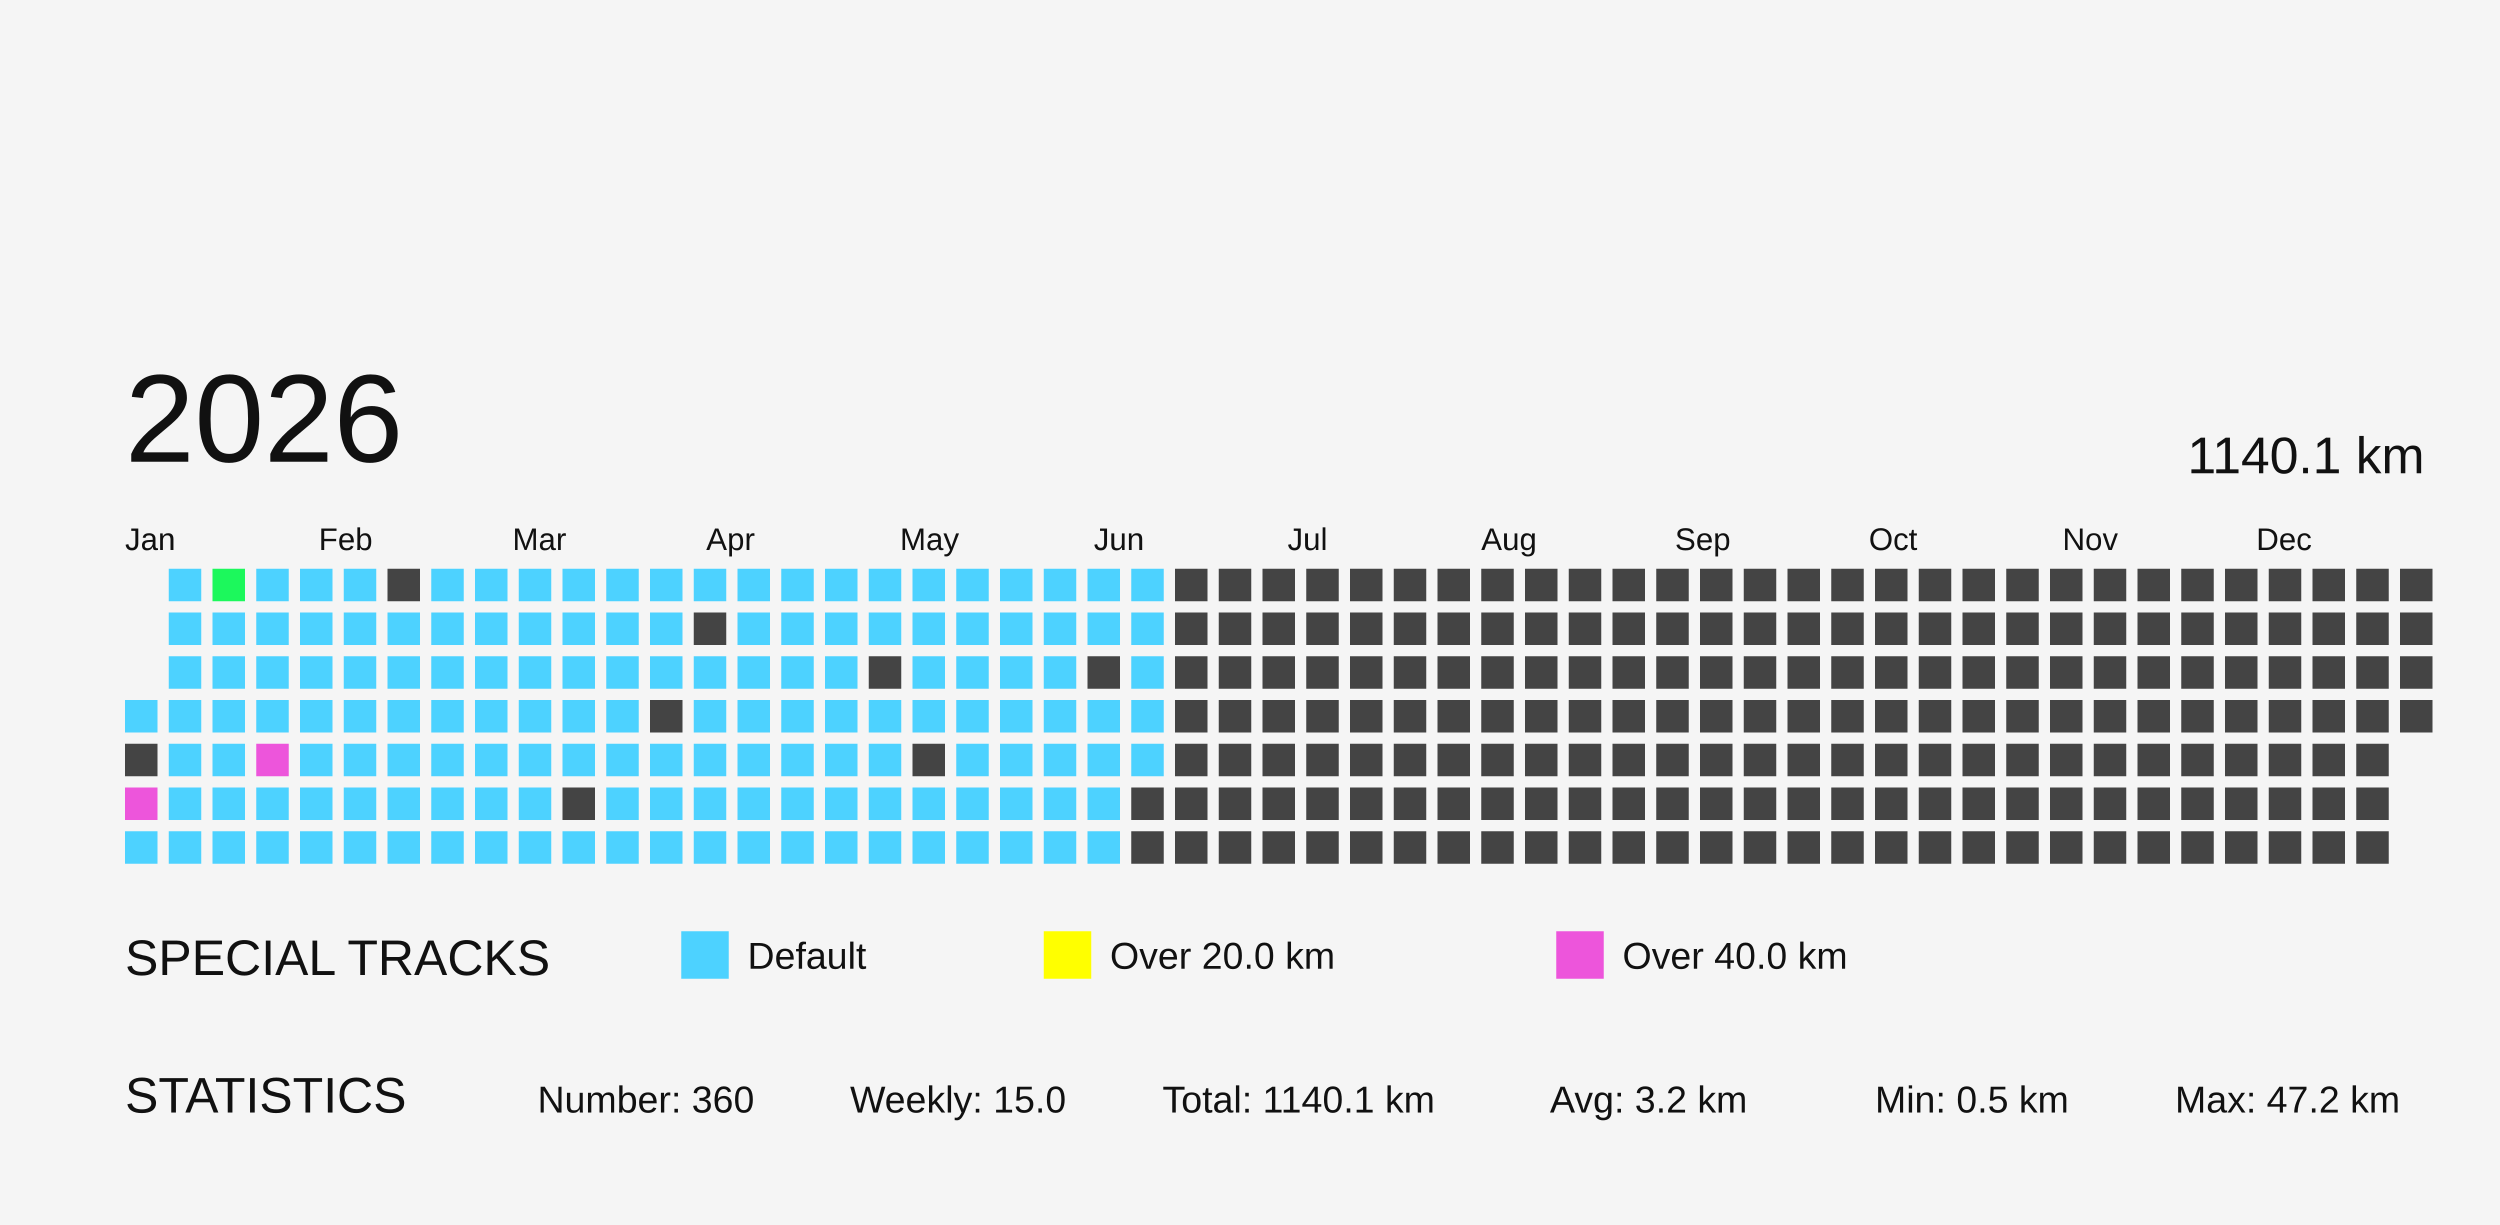
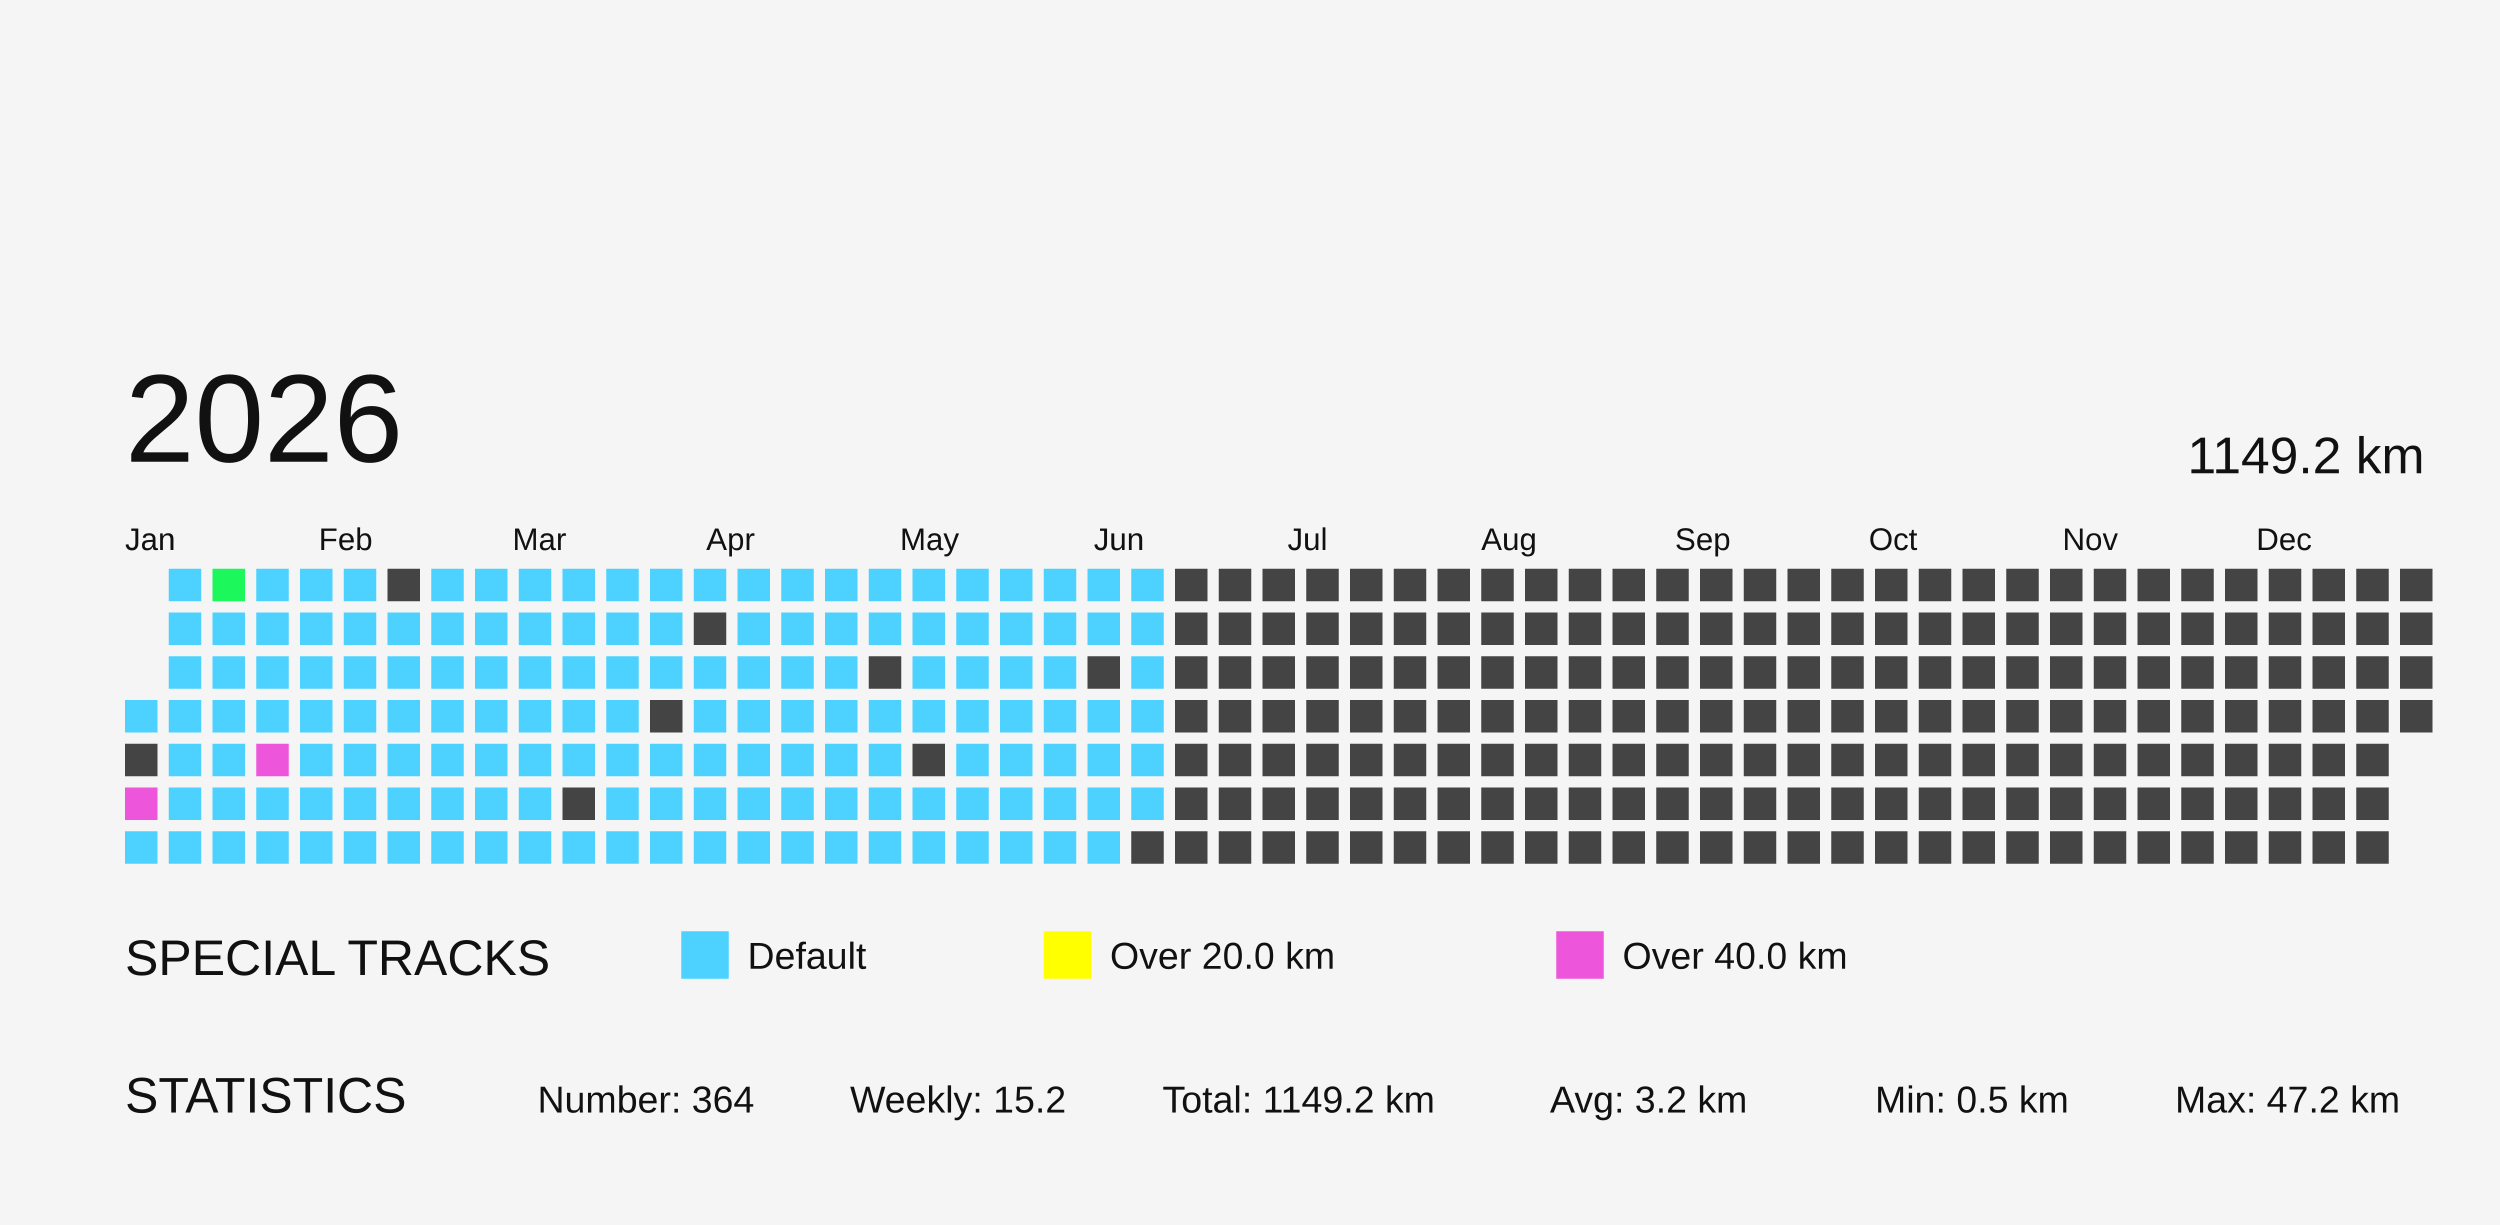
<svg xmlns="http://www.w3.org/2000/svg" baseProfile="full" height="98mm" version="1.1" viewBox="0,0,200,98" width="200mm">
  <defs>
    <pattern height="2" id="indoor-stripe" patternUnits="userSpaceOnUse" width="2">
      <line stroke="white" stroke-opacity="0.45" stroke-width="0.5" x1="0" x2="2" y1="2" y2="0" />
    </pattern>
  </defs>
  <rect fill="#f5f5f5" height="98" width="200" x="0" y="0" />
  <text fill="#111111" style="font-size:4px; font-family:Arial" x="10" y="78">SPECIAL TRACKS</text>
  <rect fill="#4DD2FF" height="2.8" stroke="#4DD2FF" width="2.8" x="55" y="75" />
  <text fill="#111111" style="font-size:3px; font-family:Arial" x="59.8" y="77.5">Default</text>
  <rect fill="#FFFF00" height="2.8" stroke="#FFFF00" width="2.8" x="84" y="75" />
  <text fill="#111111" style="font-size:3px; font-family:Arial" x="88.8" y="77.5">Over 20.0 km</text>
  <rect fill="#ED55DB" height="2.8" stroke="#ED55DB" width="2.8" x="125" y="75" />
  <text fill="#111111" style="font-size:3px; font-family:Arial" x="129.8" y="77.5">Over 40.0 km</text>
  <text fill="#111111" style="font-size:4px; font-family:Arial" x="10" y="89">STATISTICS</text>
-   <text fill="#111111" style="font-size:3px; font-family:Arial" x="43" y="89">Number: 360</text>
-   <text fill="#111111" style="font-size:3px; font-family:Arial" x="68" y="89">Weekly: 15.0</text>
-   <text fill="#111111" style="font-size:3px; font-family:Arial" x="93" y="89">Total: 1140.1 km</text>
+   <text fill="#111111" style="font-size:3px; font-family:Arial" x="43" y="89">Number: 364</text>
+   <text fill="#111111" style="font-size:3px; font-family:Arial" x="68" y="89">Weekly: 15.2</text>
+   <text fill="#111111" style="font-size:3px; font-family:Arial" x="93" y="89">Total: 1149.2 km</text>
  <text fill="#111111" style="font-size:3px; font-family:Arial" x="124" y="89">Avg: 3.2 km</text>
  <text fill="#111111" style="font-size:3px; font-family:Arial" x="150" y="89">Min: 0.5 km</text>
  <text fill="#111111" style="font-size:3px; font-family:Arial" x="174" y="89">Max: 47.2 km</text>
  <text dominant-baseline="hanging" fill="#111111" style="font-size:10.0px; font-family:Arial;" x="10" y="30">2026</text>
-   <text dominant-baseline="hanging" fill="#111111" style="font-size:4.125px; font-family:Arial;" x="175" y="35">1140.1 km</text>
+   <text dominant-baseline="hanging" fill="#111111" style="font-size:4.125px; font-family:Arial;" x="175" y="35">1149.2 km</text>
  <text fill="#111111" style="font-size:2.5px; font-family:Arial" x="10.0" y="44">Jan</text>
  <text fill="#111111" style="font-size:2.5px; font-family:Arial" x="25.5" y="44">Feb</text>
  <text fill="#111111" style="font-size:2.5px; font-family:Arial" x="41.0" y="44">Mar</text>
  <text fill="#111111" style="font-size:2.5px; font-family:Arial" x="56.5" y="44">Apr</text>
  <text fill="#111111" style="font-size:2.5px; font-family:Arial" x="72.0" y="44">May</text>
  <text fill="#111111" style="font-size:2.5px; font-family:Arial" x="87.5" y="44">Jun</text>
  <text fill="#111111" style="font-size:2.5px; font-family:Arial" x="103.0" y="44">Jul</text>
  <text fill="#111111" style="font-size:2.5px; font-family:Arial" x="118.5" y="44">Aug</text>
  <text fill="#111111" style="font-size:2.5px; font-family:Arial" x="134.0" y="44">Sep</text>
  <text fill="#111111" style="font-size:2.5px; font-family:Arial" x="149.5" y="44">Oct</text>
  <text fill="#111111" style="font-size:2.5px; font-family:Arial" x="165.0" y="44">Nov</text>
  <text fill="#111111" style="font-size:2.5px; font-family:Arial" x="180.5" y="44">Dec</text>
  <rect fill="#4dd2ff" height="2.6" width="2.6" x="10.0" y="56.0" />
  <rect fill="#444444" height="2.6" width="2.6" x="10.0" y="59.5" />
  <rect fill="#ED55DB" height="2.6" width="2.6" x="10.0" y="63.0" />
  <rect fill="#4dd2ff" height="2.6" width="2.6" x="10.0" y="66.5" />
  <rect fill="#4dd2ff" height="2.6" width="2.6" x="13.5" y="45.5" />
  <rect fill="#4dd2ff" height="2.6" width="2.6" x="13.5" y="49.0" />
  <rect fill="#4dd2ff" height="2.6" width="2.6" x="13.5" y="52.5" />
  <rect fill="#4dd2ff" height="2.6" width="2.6" x="13.5" y="56.0" />
  <rect fill="#4dd2ff" height="2.6" width="2.6" x="13.5" y="59.5" />
  <rect fill="#4dd2ff" height="2.6" width="2.6" x="13.5" y="63.0" />
  <rect fill="#4dd2ff" height="2.6" width="2.6" x="13.5" y="66.5" />
  <rect fill="#1cf85c" height="2.6" width="2.6" x="17.0" y="45.5" />
  <rect fill="#4dd2ff" height="2.6" width="2.6" x="17.0" y="49.0" />
  <rect fill="#4dd2ff" height="2.6" width="2.6" x="17.0" y="52.5" />
  <rect fill="#4dd2ff" height="2.6" width="2.6" x="17.0" y="56.0" />
  <rect fill="#4dd2ff" height="2.6" width="2.6" x="17.0" y="59.5" />
  <rect fill="#4dd2ff" height="2.6" width="2.6" x="17.0" y="63.0" />
  <rect fill="#4dd2ff" height="2.6" width="2.6" x="17.0" y="66.5" />
  <rect fill="#4dd2ff" height="2.6" width="2.6" x="20.5" y="45.5" />
  <rect fill="#4dd2ff" height="2.6" width="2.6" x="20.5" y="49.0" />
  <rect fill="#4dd2ff" height="2.6" width="2.6" x="20.5" y="52.5" />
  <rect fill="#4dd2ff" height="2.6" width="2.6" x="20.5" y="56.0" />
  <rect fill="#ED55DB" height="2.6" width="2.6" x="20.5" y="59.5" />
  <rect fill="#4dd2ff" height="2.6" width="2.6" x="20.5" y="63.0" />
  <rect fill="#4dd2ff" height="2.6" width="2.6" x="20.5" y="66.5" />
  <rect fill="#4dd2ff" height="2.6" width="2.6" x="24.0" y="45.5" />
  <rect fill="#4dd2ff" height="2.6" width="2.6" x="24.0" y="49.0" />
  <rect fill="#4dd2ff" height="2.6" width="2.6" x="24.0" y="52.5" />
  <rect fill="#4dd2ff" height="2.6" width="2.6" x="24.0" y="56.0" />
  <rect fill="#4dd2ff" height="2.6" width="2.6" x="24.0" y="59.5" />
  <rect fill="#4dd2ff" height="2.6" width="2.6" x="24.0" y="63.0" />
  <rect fill="#4dd2ff" height="2.6" width="2.6" x="24.0" y="66.5" />
  <rect fill="#4dd2ff" height="2.6" width="2.6" x="27.5" y="45.5" />
  <rect fill="#4dd2ff" height="2.6" width="2.6" x="27.5" y="49.0" />
  <rect fill="#4dd2ff" height="2.6" width="2.6" x="27.5" y="52.5" />
  <rect fill="#4dd2ff" height="2.6" width="2.6" x="27.5" y="56.0" />
  <rect fill="#4dd2ff" height="2.6" width="2.6" x="27.5" y="59.5" />
  <rect fill="#4dd2ff" height="2.6" width="2.6" x="27.5" y="63.0" />
  <rect fill="#4dd2ff" height="2.6" width="2.6" x="27.5" y="66.5" />
  <rect fill="#444444" height="2.6" width="2.6" x="31.0" y="45.5" />
  <rect fill="#4dd2ff" height="2.6" width="2.6" x="31.0" y="49.0" />
  <rect fill="#4dd2ff" height="2.6" width="2.6" x="31.0" y="52.5" />
  <rect fill="#4dd2ff" height="2.6" width="2.6" x="31.0" y="56.0" />
  <rect fill="#4dd2ff" height="2.6" width="2.6" x="31.0" y="59.5" />
  <rect fill="#4dd2ff" height="2.6" width="2.6" x="31.0" y="63.0" />
  <rect fill="#4dd2ff" height="2.6" width="2.6" x="31.0" y="66.5" />
  <rect fill="#4dd2ff" height="2.6" width="2.6" x="34.5" y="45.5" />
  <rect fill="#4dd2ff" height="2.6" width="2.6" x="34.5" y="49.0" />
  <rect fill="#4dd2ff" height="2.6" width="2.6" x="34.5" y="52.5" />
  <rect fill="#4dd2ff" height="2.6" width="2.6" x="34.5" y="56.0" />
  <rect fill="#4dd2ff" height="2.6" width="2.6" x="34.5" y="59.5" />
  <rect fill="#4dd2ff" height="2.6" width="2.6" x="34.5" y="63.0" />
  <rect fill="#4dd2ff" height="2.6" width="2.6" x="34.5" y="66.5" />
  <rect fill="#4dd2ff" height="2.6" width="2.6" x="38.0" y="45.5" />
  <rect fill="#4dd2ff" height="2.6" width="2.6" x="38.0" y="49.0" />
  <rect fill="#4dd2ff" height="2.6" width="2.6" x="38.0" y="52.5" />
  <rect fill="#4dd2ff" height="2.6" width="2.6" x="38.0" y="56.0" />
  <rect fill="#4dd2ff" height="2.6" width="2.6" x="38.0" y="59.5" />
  <rect fill="#4dd2ff" height="2.6" width="2.6" x="38.0" y="63.0" />
  <rect fill="#4dd2ff" height="2.6" width="2.6" x="38.0" y="66.5" />
  <rect fill="#4dd2ff" height="2.6" width="2.6" x="41.5" y="45.5" />
  <rect fill="#4dd2ff" height="2.6" width="2.6" x="41.5" y="49.0" />
  <rect fill="#4dd2ff" height="2.6" width="2.6" x="41.5" y="52.5" />
  <rect fill="#4dd2ff" height="2.6" width="2.6" x="41.5" y="56.0" />
  <rect fill="#4dd2ff" height="2.6" width="2.6" x="41.5" y="59.5" />
  <rect fill="#4dd2ff" height="2.6" width="2.6" x="41.5" y="63.0" />
  <rect fill="#4dd2ff" height="2.6" width="2.6" x="41.5" y="66.5" />
  <rect fill="#4dd2ff" height="2.6" width="2.6" x="45.0" y="45.5" />
  <rect fill="#4dd2ff" height="2.6" width="2.6" x="45.0" y="49.0" />
  <rect fill="#4dd2ff" height="2.6" width="2.6" x="45.0" y="52.5" />
  <rect fill="#4dd2ff" height="2.6" width="2.6" x="45.0" y="56.0" />
  <rect fill="#4dd2ff" height="2.6" width="2.6" x="45.0" y="59.5" />
  <rect fill="#444444" height="2.6" width="2.6" x="45.0" y="63.0" />
  <rect fill="#4dd2ff" height="2.6" width="2.6" x="45.0" y="66.5" />
  <rect fill="#4dd2ff" height="2.6" width="2.6" x="48.5" y="45.5" />
  <rect fill="#4dd2ff" height="2.6" width="2.6" x="48.5" y="49.0" />
  <rect fill="#4dd2ff" height="2.6" width="2.6" x="48.5" y="52.5" />
  <rect fill="#4dd2ff" height="2.6" width="2.6" x="48.5" y="56.0" />
  <rect fill="#4dd2ff" height="2.6" width="2.6" x="48.5" y="59.5" />
  <rect fill="#4dd2ff" height="2.6" width="2.6" x="48.5" y="63.0" />
  <rect fill="#4dd2ff" height="2.6" width="2.6" x="48.5" y="66.5" />
  <rect fill="#4dd2ff" height="2.6" width="2.6" x="52.0" y="45.5" />
  <rect fill="#4dd2ff" height="2.6" width="2.6" x="52.0" y="49.0" />
  <rect fill="#4dd2ff" height="2.6" width="2.6" x="52.0" y="52.5" />
  <rect fill="#444444" height="2.6" width="2.6" x="52.0" y="56.0" />
  <rect fill="#4dd2ff" height="2.6" width="2.6" x="52.0" y="59.5" />
  <rect fill="#4dd2ff" height="2.6" width="2.6" x="52.0" y="63.0" />
  <rect fill="#4dd2ff" height="2.6" width="2.6" x="52.0" y="66.5" />
  <rect fill="#4dd2ff" height="2.6" width="2.6" x="55.5" y="45.5" />
  <rect fill="#444444" height="2.6" width="2.6" x="55.5" y="49.0" />
  <rect fill="#4dd2ff" height="2.6" width="2.6" x="55.5" y="52.5" />
  <rect fill="#4dd2ff" height="2.6" width="2.6" x="55.5" y="56.0" />
  <rect fill="#4dd2ff" height="2.6" width="2.6" x="55.5" y="59.5" />
  <rect fill="#4dd2ff" height="2.6" width="2.6" x="55.5" y="63.0" />
  <rect fill="#4dd2ff" height="2.6" width="2.6" x="55.5" y="66.5" />
  <rect fill="#4dd2ff" height="2.6" width="2.6" x="59.0" y="45.5" />
  <rect fill="#4dd2ff" height="2.6" width="2.6" x="59.0" y="49.0" />
  <rect fill="#4dd2ff" height="2.6" width="2.6" x="59.0" y="52.5" />
  <rect fill="#4dd2ff" height="2.6" width="2.6" x="59.0" y="56.0" />
  <rect fill="#4dd2ff" height="2.6" width="2.6" x="59.0" y="59.5" />
  <rect fill="#4dd2ff" height="2.6" width="2.6" x="59.0" y="63.0" />
  <rect fill="#4dd2ff" height="2.6" width="2.6" x="59.0" y="66.5" />
  <rect fill="#4dd2ff" height="2.6" width="2.6" x="62.5" y="45.5" />
  <rect fill="#4dd2ff" height="2.6" width="2.6" x="62.5" y="49.0" />
  <rect fill="#4dd2ff" height="2.6" width="2.6" x="62.5" y="52.5" />
  <rect fill="#4dd2ff" height="2.6" width="2.6" x="62.5" y="56.0" />
  <rect fill="#4dd2ff" height="2.6" width="2.6" x="62.5" y="59.5" />
  <rect fill="#4dd2ff" height="2.6" width="2.6" x="62.5" y="63.0" />
  <rect fill="#4dd2ff" height="2.6" width="2.6" x="62.5" y="66.5" />
  <rect fill="#4dd2ff" height="2.6" width="2.6" x="66.0" y="45.5" />
  <rect fill="#4dd2ff" height="2.6" width="2.6" x="66.0" y="49.0" />
  <rect fill="#4dd2ff" height="2.6" width="2.6" x="66.0" y="52.5" />
  <rect fill="#4dd2ff" height="2.6" width="2.6" x="66.0" y="56.0" />
  <rect fill="#4dd2ff" height="2.6" width="2.6" x="66.0" y="59.5" />
  <rect fill="#4dd2ff" height="2.6" width="2.6" x="66.0" y="63.0" />
  <rect fill="#4dd2ff" height="2.6" width="2.6" x="66.0" y="66.5" />
  <rect fill="#4dd2ff" height="2.6" width="2.6" x="69.5" y="45.5" />
  <rect fill="#4dd2ff" height="2.6" width="2.6" x="69.5" y="49.0" />
  <rect fill="#444444" height="2.6" width="2.6" x="69.5" y="52.5" />
  <rect fill="#4dd2ff" height="2.6" width="2.6" x="69.5" y="56.0" />
  <rect fill="#4dd2ff" height="2.6" width="2.6" x="69.5" y="59.5" />
  <rect fill="#4dd2ff" height="2.6" width="2.6" x="69.5" y="63.0" />
  <rect fill="#4dd2ff" height="2.6" width="2.6" x="69.5" y="66.5" />
  <rect fill="#4dd2ff" height="2.6" width="2.6" x="73.0" y="45.5" />
  <rect fill="#4dd2ff" height="2.6" width="2.6" x="73.0" y="49.0" />
  <rect fill="#4dd2ff" height="2.6" width="2.6" x="73.0" y="52.5" />
  <rect fill="#4dd2ff" height="2.6" width="2.6" x="73.0" y="56.0" />
  <rect fill="#444444" height="2.6" width="2.6" x="73.0" y="59.5" />
  <rect fill="#4dd2ff" height="2.6" width="2.6" x="73.0" y="63.0" />
  <rect fill="#4dd2ff" height="2.6" width="2.6" x="73.0" y="66.5" />
  <rect fill="#4dd2ff" height="2.6" width="2.6" x="76.5" y="45.5" />
  <rect fill="#4dd2ff" height="2.6" width="2.6" x="76.5" y="49.0" />
  <rect fill="#4dd2ff" height="2.6" width="2.6" x="76.5" y="52.5" />
  <rect fill="#4dd2ff" height="2.6" width="2.6" x="76.5" y="56.0" />
  <rect fill="#4dd2ff" height="2.6" width="2.6" x="76.5" y="59.5" />
  <rect fill="#4dd2ff" height="2.6" width="2.6" x="76.5" y="63.0" />
  <rect fill="#4dd2ff" height="2.6" width="2.6" x="76.5" y="66.5" />
  <rect fill="#4dd2ff" height="2.6" width="2.6" x="80.0" y="45.5" />
  <rect fill="#4dd2ff" height="2.6" width="2.6" x="80.0" y="49.0" />
  <rect fill="#4dd2ff" height="2.6" width="2.6" x="80.0" y="52.5" />
  <rect fill="#4dd2ff" height="2.6" width="2.6" x="80.0" y="56.0" />
  <rect fill="#4dd2ff" height="2.6" width="2.6" x="80.0" y="59.5" />
  <rect fill="#4dd2ff" height="2.6" width="2.6" x="80.0" y="63.0" />
  <rect fill="#4dd2ff" height="2.6" width="2.6" x="80.0" y="66.5" />
  <rect fill="#4dd2ff" height="2.6" width="2.6" x="83.5" y="45.5" />
  <rect fill="#4dd2ff" height="2.6" width="2.6" x="83.5" y="49.0" />
  <rect fill="#4dd2ff" height="2.6" width="2.6" x="83.5" y="52.5" />
  <rect fill="#4dd2ff" height="2.6" width="2.6" x="83.5" y="56.0" />
  <rect fill="#4dd2ff" height="2.6" width="2.6" x="83.5" y="59.5" />
  <rect fill="#4dd2ff" height="2.6" width="2.6" x="83.5" y="63.0" />
  <rect fill="#4dd2ff" height="2.6" width="2.6" x="83.5" y="66.5" />
  <rect fill="#4dd2ff" height="2.6" width="2.6" x="87.0" y="45.5" />
  <rect fill="#4dd2ff" height="2.6" width="2.6" x="87.0" y="49.0" />
  <rect fill="#444444" height="2.6" width="2.6" x="87.0" y="52.5" />
  <rect fill="#4dd2ff" height="2.6" width="2.6" x="87.0" y="56.0" />
  <rect fill="#4dd2ff" height="2.6" width="2.6" x="87.0" y="59.5" />
  <rect fill="#4dd2ff" height="2.6" width="2.6" x="87.0" y="63.0" />
  <rect fill="#4dd2ff" height="2.6" width="2.6" x="87.0" y="66.5" />
  <rect fill="#4dd2ff" height="2.6" width="2.6" x="90.5" y="45.5" />
  <rect fill="#4dd2ff" height="2.6" width="2.6" x="90.5" y="49.0" />
  <rect fill="#4dd2ff" height="2.6" width="2.6" x="90.5" y="52.5" />
  <rect fill="#4dd2ff" height="2.6" width="2.6" x="90.5" y="56.0" />
  <rect fill="#4dd2ff" height="2.6" width="2.6" x="90.5" y="59.5" />
-   <rect fill="#444444" height="2.6" width="2.6" x="90.5" y="63.0" />
+   <rect fill="#4dd2ff" height="2.6" width="2.6" x="90.5" y="63.0" />
  <rect fill="#444444" height="2.6" width="2.6" x="90.5" y="66.5" />
  <rect fill="#444444" height="2.6" width="2.6" x="94.0" y="45.5" />
  <rect fill="#444444" height="2.6" width="2.6" x="94.0" y="49.0" />
  <rect fill="#444444" height="2.6" width="2.6" x="94.0" y="52.5" />
  <rect fill="#444444" height="2.6" width="2.6" x="94.0" y="56.0" />
  <rect fill="#444444" height="2.6" width="2.6" x="94.0" y="59.5" />
  <rect fill="#444444" height="2.6" width="2.6" x="94.0" y="63.0" />
  <rect fill="#444444" height="2.6" width="2.6" x="94.0" y="66.5" />
  <rect fill="#444444" height="2.6" width="2.6" x="97.5" y="45.5" />
  <rect fill="#444444" height="2.6" width="2.6" x="97.5" y="49.0" />
  <rect fill="#444444" height="2.6" width="2.6" x="97.5" y="52.5" />
  <rect fill="#444444" height="2.6" width="2.6" x="97.5" y="56.0" />
  <rect fill="#444444" height="2.6" width="2.6" x="97.5" y="59.5" />
  <rect fill="#444444" height="2.6" width="2.6" x="97.5" y="63.0" />
  <rect fill="#444444" height="2.6" width="2.6" x="97.5" y="66.5" />
  <rect fill="#444444" height="2.6" width="2.6" x="101.0" y="45.5" />
  <rect fill="#444444" height="2.6" width="2.6" x="101.0" y="49.0" />
  <rect fill="#444444" height="2.6" width="2.6" x="101.0" y="52.5" />
  <rect fill="#444444" height="2.6" width="2.6" x="101.0" y="56.0" />
  <rect fill="#444444" height="2.6" width="2.6" x="101.0" y="59.5" />
  <rect fill="#444444" height="2.6" width="2.6" x="101.0" y="63.0" />
  <rect fill="#444444" height="2.6" width="2.6" x="101.0" y="66.5" />
  <rect fill="#444444" height="2.6" width="2.6" x="104.5" y="45.5" />
  <rect fill="#444444" height="2.6" width="2.6" x="104.5" y="49.0" />
  <rect fill="#444444" height="2.6" width="2.6" x="104.5" y="52.5" />
  <rect fill="#444444" height="2.6" width="2.6" x="104.5" y="56.0" />
  <rect fill="#444444" height="2.6" width="2.6" x="104.5" y="59.5" />
  <rect fill="#444444" height="2.6" width="2.6" x="104.5" y="63.0" />
  <rect fill="#444444" height="2.6" width="2.6" x="104.5" y="66.5" />
  <rect fill="#444444" height="2.6" width="2.6" x="108.0" y="45.5" />
  <rect fill="#444444" height="2.6" width="2.6" x="108.0" y="49.0" />
  <rect fill="#444444" height="2.6" width="2.6" x="108.0" y="52.5" />
  <rect fill="#444444" height="2.6" width="2.6" x="108.0" y="56.0" />
  <rect fill="#444444" height="2.6" width="2.6" x="108.0" y="59.5" />
  <rect fill="#444444" height="2.6" width="2.6" x="108.0" y="63.0" />
  <rect fill="#444444" height="2.6" width="2.6" x="108.0" y="66.5" />
  <rect fill="#444444" height="2.6" width="2.6" x="111.5" y="45.5" />
  <rect fill="#444444" height="2.6" width="2.6" x="111.5" y="49.0" />
  <rect fill="#444444" height="2.6" width="2.6" x="111.5" y="52.5" />
  <rect fill="#444444" height="2.6" width="2.6" x="111.5" y="56.0" />
  <rect fill="#444444" height="2.6" width="2.6" x="111.5" y="59.5" />
  <rect fill="#444444" height="2.6" width="2.6" x="111.5" y="63.0" />
  <rect fill="#444444" height="2.6" width="2.6" x="111.5" y="66.5" />
  <rect fill="#444444" height="2.6" width="2.6" x="115.0" y="45.5" />
  <rect fill="#444444" height="2.6" width="2.6" x="115.0" y="49.0" />
  <rect fill="#444444" height="2.6" width="2.6" x="115.0" y="52.5" />
  <rect fill="#444444" height="2.6" width="2.6" x="115.0" y="56.0" />
  <rect fill="#444444" height="2.6" width="2.6" x="115.0" y="59.5" />
  <rect fill="#444444" height="2.6" width="2.6" x="115.0" y="63.0" />
  <rect fill="#444444" height="2.6" width="2.6" x="115.0" y="66.5" />
  <rect fill="#444444" height="2.6" width="2.6" x="118.5" y="45.5" />
  <rect fill="#444444" height="2.6" width="2.6" x="118.5" y="49.0" />
  <rect fill="#444444" height="2.6" width="2.6" x="118.5" y="52.5" />
  <rect fill="#444444" height="2.6" width="2.6" x="118.5" y="56.0" />
  <rect fill="#444444" height="2.6" width="2.6" x="118.5" y="59.5" />
  <rect fill="#444444" height="2.6" width="2.6" x="118.5" y="63.0" />
  <rect fill="#444444" height="2.6" width="2.6" x="118.5" y="66.5" />
  <rect fill="#444444" height="2.6" width="2.6" x="122.0" y="45.5" />
  <rect fill="#444444" height="2.6" width="2.6" x="122.0" y="49.0" />
  <rect fill="#444444" height="2.6" width="2.6" x="122.0" y="52.5" />
  <rect fill="#444444" height="2.6" width="2.6" x="122.0" y="56.0" />
  <rect fill="#444444" height="2.6" width="2.6" x="122.0" y="59.5" />
  <rect fill="#444444" height="2.6" width="2.6" x="122.0" y="63.0" />
  <rect fill="#444444" height="2.6" width="2.6" x="122.0" y="66.5" />
  <rect fill="#444444" height="2.6" width="2.6" x="125.5" y="45.5" />
  <rect fill="#444444" height="2.6" width="2.6" x="125.5" y="49.0" />
  <rect fill="#444444" height="2.6" width="2.6" x="125.5" y="52.5" />
  <rect fill="#444444" height="2.6" width="2.6" x="125.5" y="56.0" />
  <rect fill="#444444" height="2.6" width="2.6" x="125.5" y="59.5" />
  <rect fill="#444444" height="2.6" width="2.6" x="125.5" y="63.0" />
  <rect fill="#444444" height="2.6" width="2.6" x="125.5" y="66.5" />
  <rect fill="#444444" height="2.6" width="2.6" x="129.0" y="45.5" />
  <rect fill="#444444" height="2.6" width="2.6" x="129.0" y="49.0" />
  <rect fill="#444444" height="2.6" width="2.6" x="129.0" y="52.5" />
  <rect fill="#444444" height="2.6" width="2.6" x="129.0" y="56.0" />
  <rect fill="#444444" height="2.6" width="2.6" x="129.0" y="59.5" />
  <rect fill="#444444" height="2.6" width="2.6" x="129.0" y="63.0" />
  <rect fill="#444444" height="2.6" width="2.6" x="129.0" y="66.5" />
  <rect fill="#444444" height="2.6" width="2.6" x="132.5" y="45.5" />
  <rect fill="#444444" height="2.6" width="2.6" x="132.5" y="49.0" />
  <rect fill="#444444" height="2.6" width="2.6" x="132.5" y="52.5" />
  <rect fill="#444444" height="2.6" width="2.6" x="132.5" y="56.0" />
  <rect fill="#444444" height="2.6" width="2.6" x="132.5" y="59.5" />
  <rect fill="#444444" height="2.6" width="2.6" x="132.5" y="63.0" />
  <rect fill="#444444" height="2.6" width="2.6" x="132.5" y="66.5" />
  <rect fill="#444444" height="2.6" width="2.6" x="136.0" y="45.5" />
  <rect fill="#444444" height="2.6" width="2.6" x="136.0" y="49.0" />
  <rect fill="#444444" height="2.6" width="2.6" x="136.0" y="52.5" />
  <rect fill="#444444" height="2.6" width="2.6" x="136.0" y="56.0" />
  <rect fill="#444444" height="2.6" width="2.6" x="136.0" y="59.5" />
  <rect fill="#444444" height="2.6" width="2.6" x="136.0" y="63.0" />
  <rect fill="#444444" height="2.6" width="2.6" x="136.0" y="66.5" />
  <rect fill="#444444" height="2.6" width="2.6" x="139.5" y="45.5" />
  <rect fill="#444444" height="2.6" width="2.6" x="139.5" y="49.0" />
  <rect fill="#444444" height="2.6" width="2.6" x="139.5" y="52.5" />
  <rect fill="#444444" height="2.6" width="2.6" x="139.5" y="56.0" />
  <rect fill="#444444" height="2.6" width="2.6" x="139.5" y="59.5" />
  <rect fill="#444444" height="2.6" width="2.6" x="139.5" y="63.0" />
  <rect fill="#444444" height="2.6" width="2.6" x="139.5" y="66.5" />
  <rect fill="#444444" height="2.6" width="2.6" x="143.0" y="45.5" />
  <rect fill="#444444" height="2.6" width="2.6" x="143.0" y="49.0" />
  <rect fill="#444444" height="2.6" width="2.6" x="143.0" y="52.5" />
  <rect fill="#444444" height="2.6" width="2.6" x="143.0" y="56.0" />
  <rect fill="#444444" height="2.6" width="2.6" x="143.0" y="59.5" />
  <rect fill="#444444" height="2.6" width="2.6" x="143.0" y="63.0" />
  <rect fill="#444444" height="2.6" width="2.6" x="143.0" y="66.5" />
  <rect fill="#444444" height="2.6" width="2.6" x="146.5" y="45.5" />
  <rect fill="#444444" height="2.6" width="2.6" x="146.5" y="49.0" />
  <rect fill="#444444" height="2.6" width="2.6" x="146.5" y="52.5" />
  <rect fill="#444444" height="2.6" width="2.6" x="146.5" y="56.0" />
  <rect fill="#444444" height="2.6" width="2.6" x="146.5" y="59.5" />
  <rect fill="#444444" height="2.6" width="2.6" x="146.5" y="63.0" />
  <rect fill="#444444" height="2.6" width="2.6" x="146.5" y="66.5" />
  <rect fill="#444444" height="2.6" width="2.6" x="150.0" y="45.5" />
  <rect fill="#444444" height="2.6" width="2.6" x="150.0" y="49.0" />
  <rect fill="#444444" height="2.6" width="2.6" x="150.0" y="52.5" />
  <rect fill="#444444" height="2.6" width="2.6" x="150.0" y="56.0" />
  <rect fill="#444444" height="2.6" width="2.6" x="150.0" y="59.5" />
  <rect fill="#444444" height="2.6" width="2.6" x="150.0" y="63.0" />
  <rect fill="#444444" height="2.6" width="2.6" x="150.0" y="66.5" />
  <rect fill="#444444" height="2.6" width="2.6" x="153.5" y="45.5" />
  <rect fill="#444444" height="2.6" width="2.6" x="153.5" y="49.0" />
  <rect fill="#444444" height="2.6" width="2.6" x="153.5" y="52.5" />
  <rect fill="#444444" height="2.6" width="2.6" x="153.5" y="56.0" />
  <rect fill="#444444" height="2.6" width="2.6" x="153.5" y="59.5" />
  <rect fill="#444444" height="2.6" width="2.6" x="153.5" y="63.0" />
  <rect fill="#444444" height="2.6" width="2.6" x="153.5" y="66.5" />
  <rect fill="#444444" height="2.6" width="2.6" x="157.0" y="45.5" />
  <rect fill="#444444" height="2.6" width="2.6" x="157.0" y="49.0" />
  <rect fill="#444444" height="2.6" width="2.6" x="157.0" y="52.5" />
  <rect fill="#444444" height="2.6" width="2.6" x="157.0" y="56.0" />
  <rect fill="#444444" height="2.6" width="2.6" x="157.0" y="59.5" />
  <rect fill="#444444" height="2.6" width="2.6" x="157.0" y="63.0" />
  <rect fill="#444444" height="2.6" width="2.6" x="157.0" y="66.5" />
  <rect fill="#444444" height="2.6" width="2.6" x="160.5" y="45.5" />
  <rect fill="#444444" height="2.6" width="2.6" x="160.5" y="49.0" />
  <rect fill="#444444" height="2.6" width="2.6" x="160.5" y="52.5" />
  <rect fill="#444444" height="2.6" width="2.6" x="160.5" y="56.0" />
  <rect fill="#444444" height="2.6" width="2.6" x="160.5" y="59.5" />
  <rect fill="#444444" height="2.6" width="2.6" x="160.5" y="63.0" />
  <rect fill="#444444" height="2.6" width="2.6" x="160.5" y="66.5" />
  <rect fill="#444444" height="2.6" width="2.6" x="164.0" y="45.5" />
  <rect fill="#444444" height="2.6" width="2.6" x="164.0" y="49.0" />
  <rect fill="#444444" height="2.6" width="2.6" x="164.0" y="52.5" />
  <rect fill="#444444" height="2.6" width="2.6" x="164.0" y="56.0" />
  <rect fill="#444444" height="2.6" width="2.6" x="164.0" y="59.5" />
  <rect fill="#444444" height="2.6" width="2.6" x="164.0" y="63.0" />
  <rect fill="#444444" height="2.6" width="2.6" x="164.0" y="66.5" />
  <rect fill="#444444" height="2.6" width="2.6" x="167.5" y="45.5" />
  <rect fill="#444444" height="2.6" width="2.6" x="167.5" y="49.0" />
  <rect fill="#444444" height="2.6" width="2.6" x="167.5" y="52.5" />
  <rect fill="#444444" height="2.6" width="2.6" x="167.5" y="56.0" />
  <rect fill="#444444" height="2.6" width="2.6" x="167.5" y="59.5" />
  <rect fill="#444444" height="2.6" width="2.6" x="167.5" y="63.0" />
  <rect fill="#444444" height="2.6" width="2.6" x="167.5" y="66.5" />
  <rect fill="#444444" height="2.6" width="2.6" x="171.0" y="45.5" />
  <rect fill="#444444" height="2.6" width="2.6" x="171.0" y="49.0" />
  <rect fill="#444444" height="2.6" width="2.6" x="171.0" y="52.5" />
  <rect fill="#444444" height="2.6" width="2.6" x="171.0" y="56.0" />
  <rect fill="#444444" height="2.6" width="2.6" x="171.0" y="59.5" />
  <rect fill="#444444" height="2.6" width="2.6" x="171.0" y="63.0" />
  <rect fill="#444444" height="2.6" width="2.6" x="171.0" y="66.5" />
  <rect fill="#444444" height="2.6" width="2.6" x="174.5" y="45.5" />
  <rect fill="#444444" height="2.6" width="2.6" x="174.5" y="49.0" />
  <rect fill="#444444" height="2.6" width="2.6" x="174.5" y="52.5" />
  <rect fill="#444444" height="2.6" width="2.6" x="174.5" y="56.0" />
  <rect fill="#444444" height="2.6" width="2.6" x="174.5" y="59.5" />
  <rect fill="#444444" height="2.6" width="2.6" x="174.5" y="63.0" />
  <rect fill="#444444" height="2.6" width="2.6" x="174.5" y="66.5" />
  <rect fill="#444444" height="2.6" width="2.6" x="178.0" y="45.5" />
  <rect fill="#444444" height="2.6" width="2.6" x="178.0" y="49.0" />
  <rect fill="#444444" height="2.6" width="2.6" x="178.0" y="52.5" />
  <rect fill="#444444" height="2.6" width="2.6" x="178.0" y="56.0" />
  <rect fill="#444444" height="2.6" width="2.6" x="178.0" y="59.5" />
  <rect fill="#444444" height="2.6" width="2.6" x="178.0" y="63.0" />
  <rect fill="#444444" height="2.6" width="2.6" x="178.0" y="66.5" />
  <rect fill="#444444" height="2.6" width="2.6" x="181.5" y="45.5" />
  <rect fill="#444444" height="2.6" width="2.6" x="181.5" y="49.0" />
  <rect fill="#444444" height="2.6" width="2.6" x="181.5" y="52.5" />
  <rect fill="#444444" height="2.6" width="2.6" x="181.5" y="56.0" />
  <rect fill="#444444" height="2.6" width="2.6" x="181.5" y="59.5" />
  <rect fill="#444444" height="2.6" width="2.6" x="181.5" y="63.0" />
  <rect fill="#444444" height="2.6" width="2.6" x="181.5" y="66.5" />
  <rect fill="#444444" height="2.6" width="2.6" x="185.0" y="45.5" />
  <rect fill="#444444" height="2.6" width="2.6" x="185.0" y="49.0" />
  <rect fill="#444444" height="2.6" width="2.6" x="185.0" y="52.5" />
  <rect fill="#444444" height="2.6" width="2.6" x="185.0" y="56.0" />
  <rect fill="#444444" height="2.6" width="2.6" x="185.0" y="59.5" />
  <rect fill="#444444" height="2.6" width="2.6" x="185.0" y="63.0" />
  <rect fill="#444444" height="2.6" width="2.6" x="185.0" y="66.5" />
  <rect fill="#444444" height="2.6" width="2.6" x="188.5" y="45.5" />
  <rect fill="#444444" height="2.6" width="2.6" x="188.5" y="49.0" />
  <rect fill="#444444" height="2.6" width="2.6" x="188.5" y="52.5" />
  <rect fill="#444444" height="2.6" width="2.6" x="188.5" y="56.0" />
  <rect fill="#444444" height="2.6" width="2.6" x="188.5" y="59.5" />
  <rect fill="#444444" height="2.6" width="2.6" x="188.5" y="63.0" />
  <rect fill="#444444" height="2.6" width="2.6" x="188.5" y="66.5" />
  <rect fill="#444444" height="2.6" width="2.6" x="192.0" y="45.5" />
  <rect fill="#444444" height="2.6" width="2.6" x="192.0" y="49.0" />
  <rect fill="#444444" height="2.6" width="2.6" x="192.0" y="52.5" />
  <rect fill="#444444" height="2.6" width="2.6" x="192.0" y="56.0" />
</svg>
